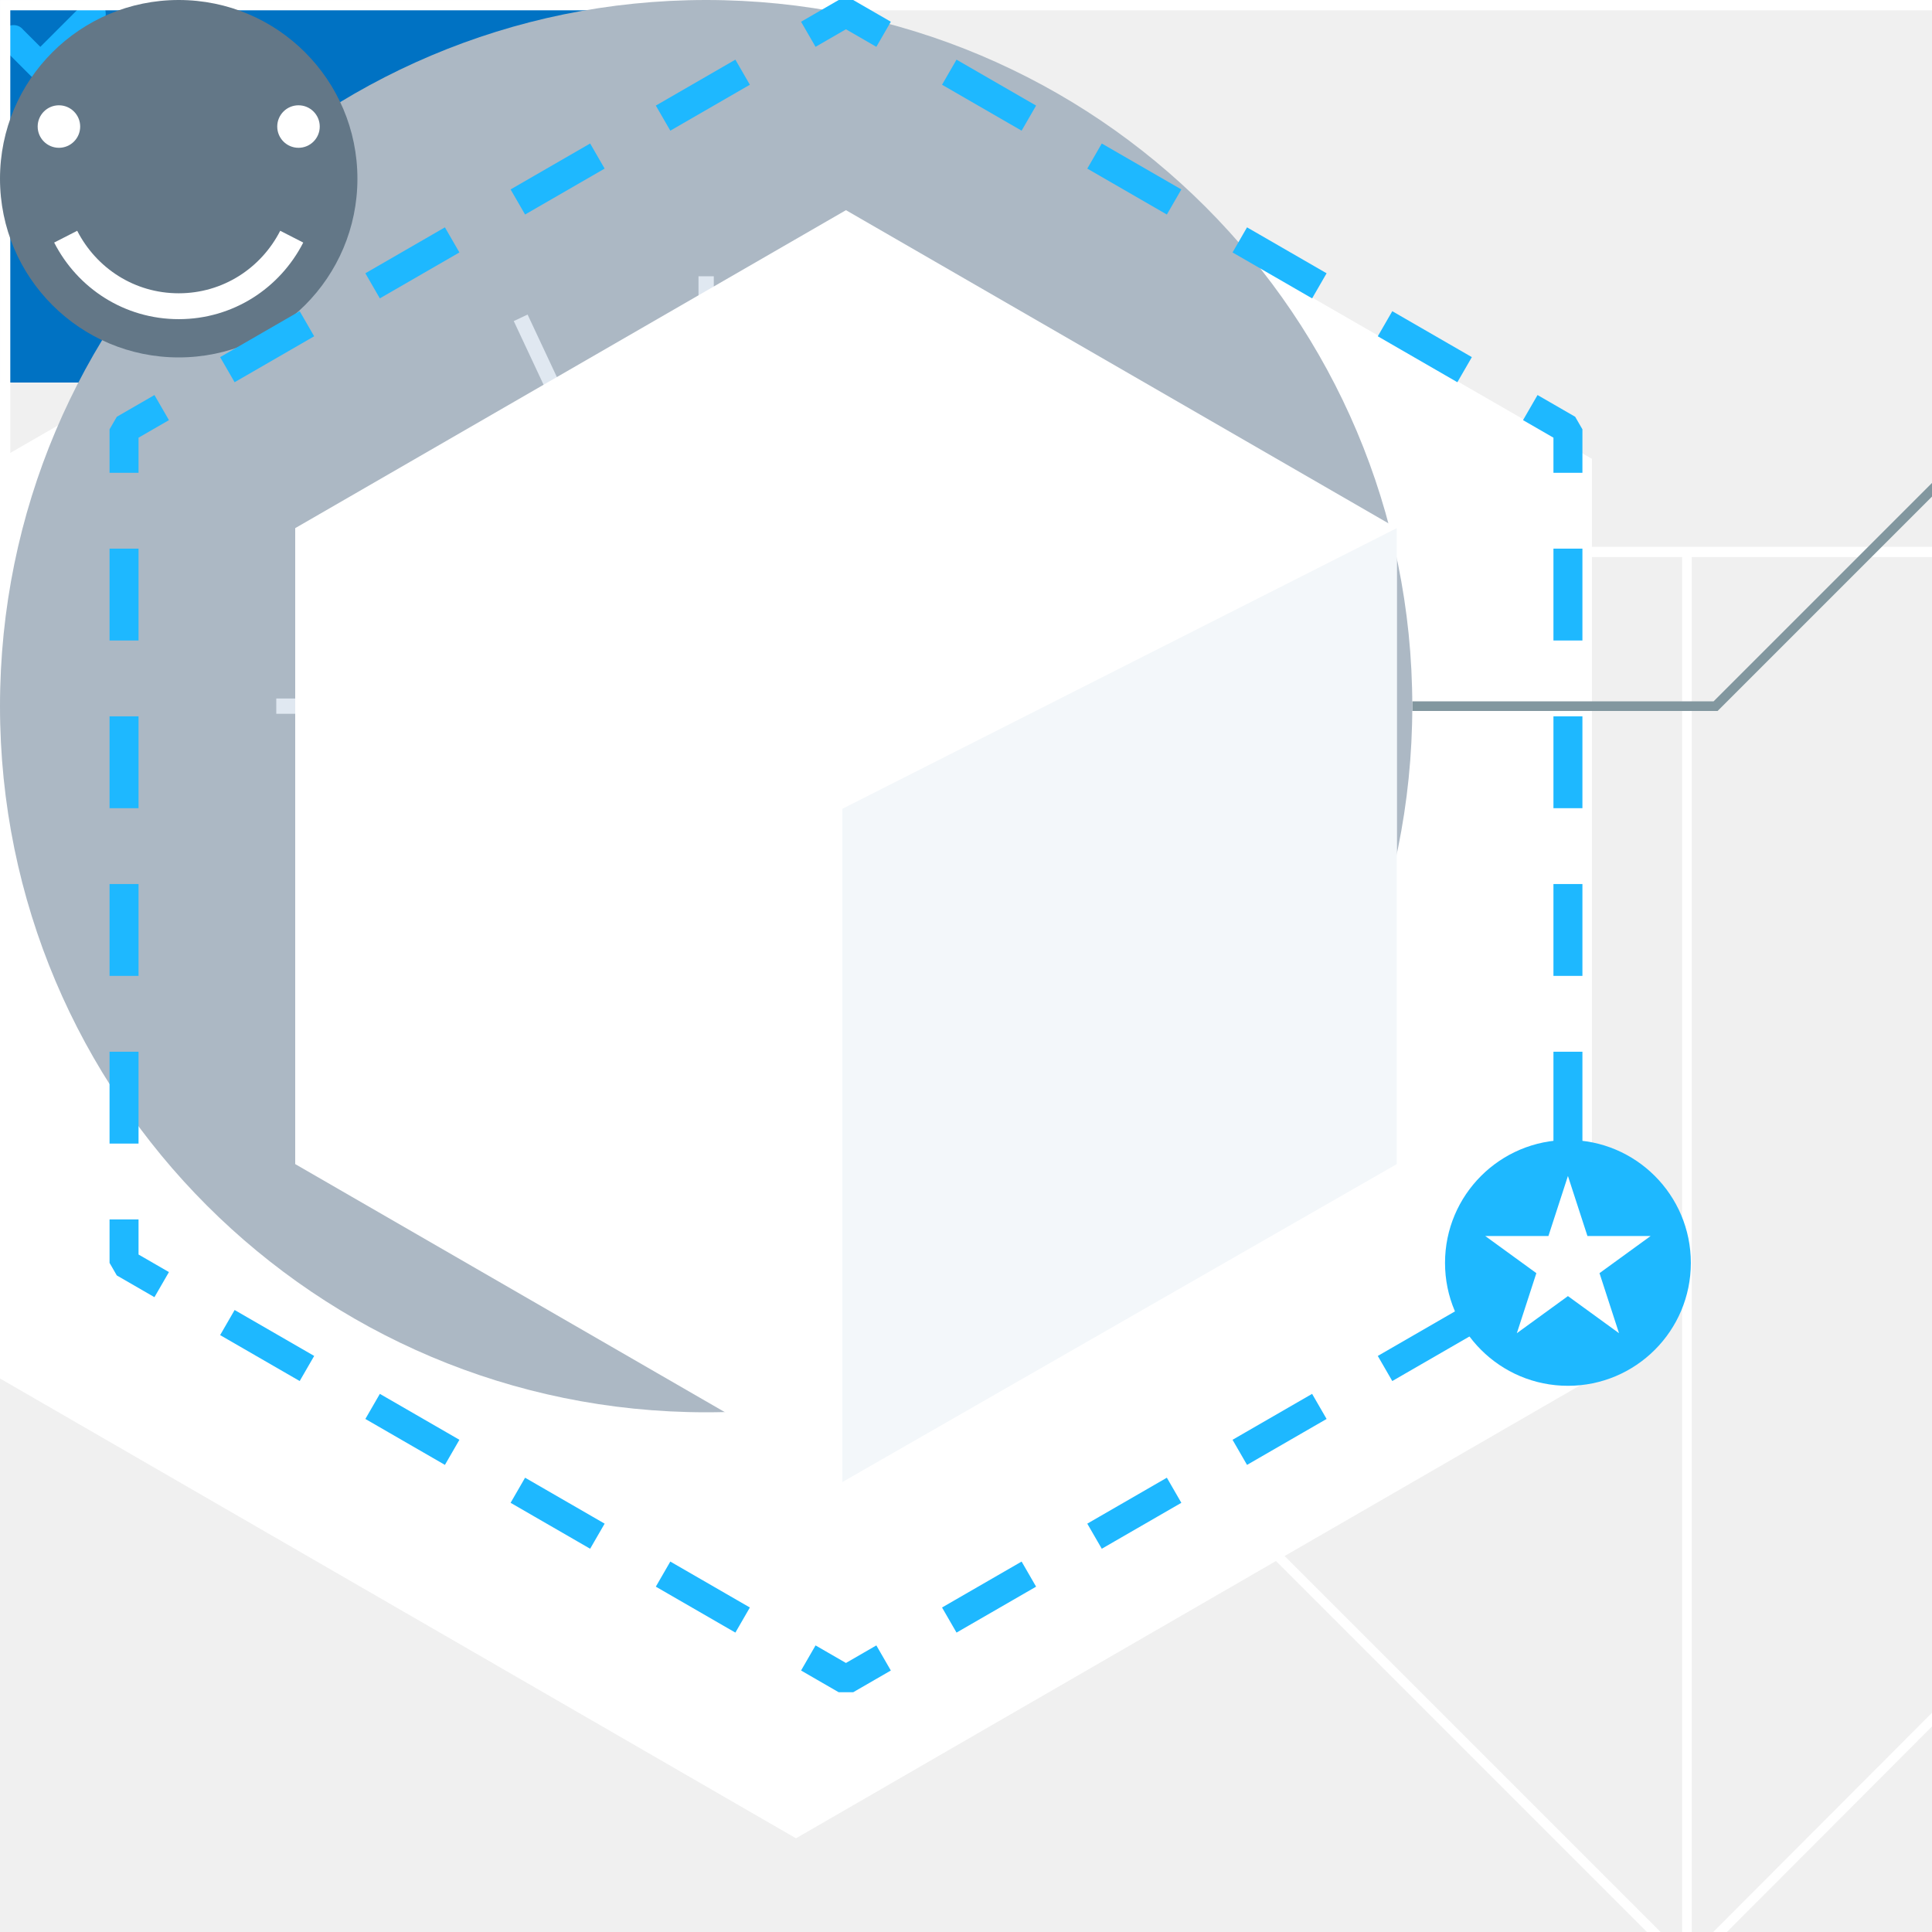
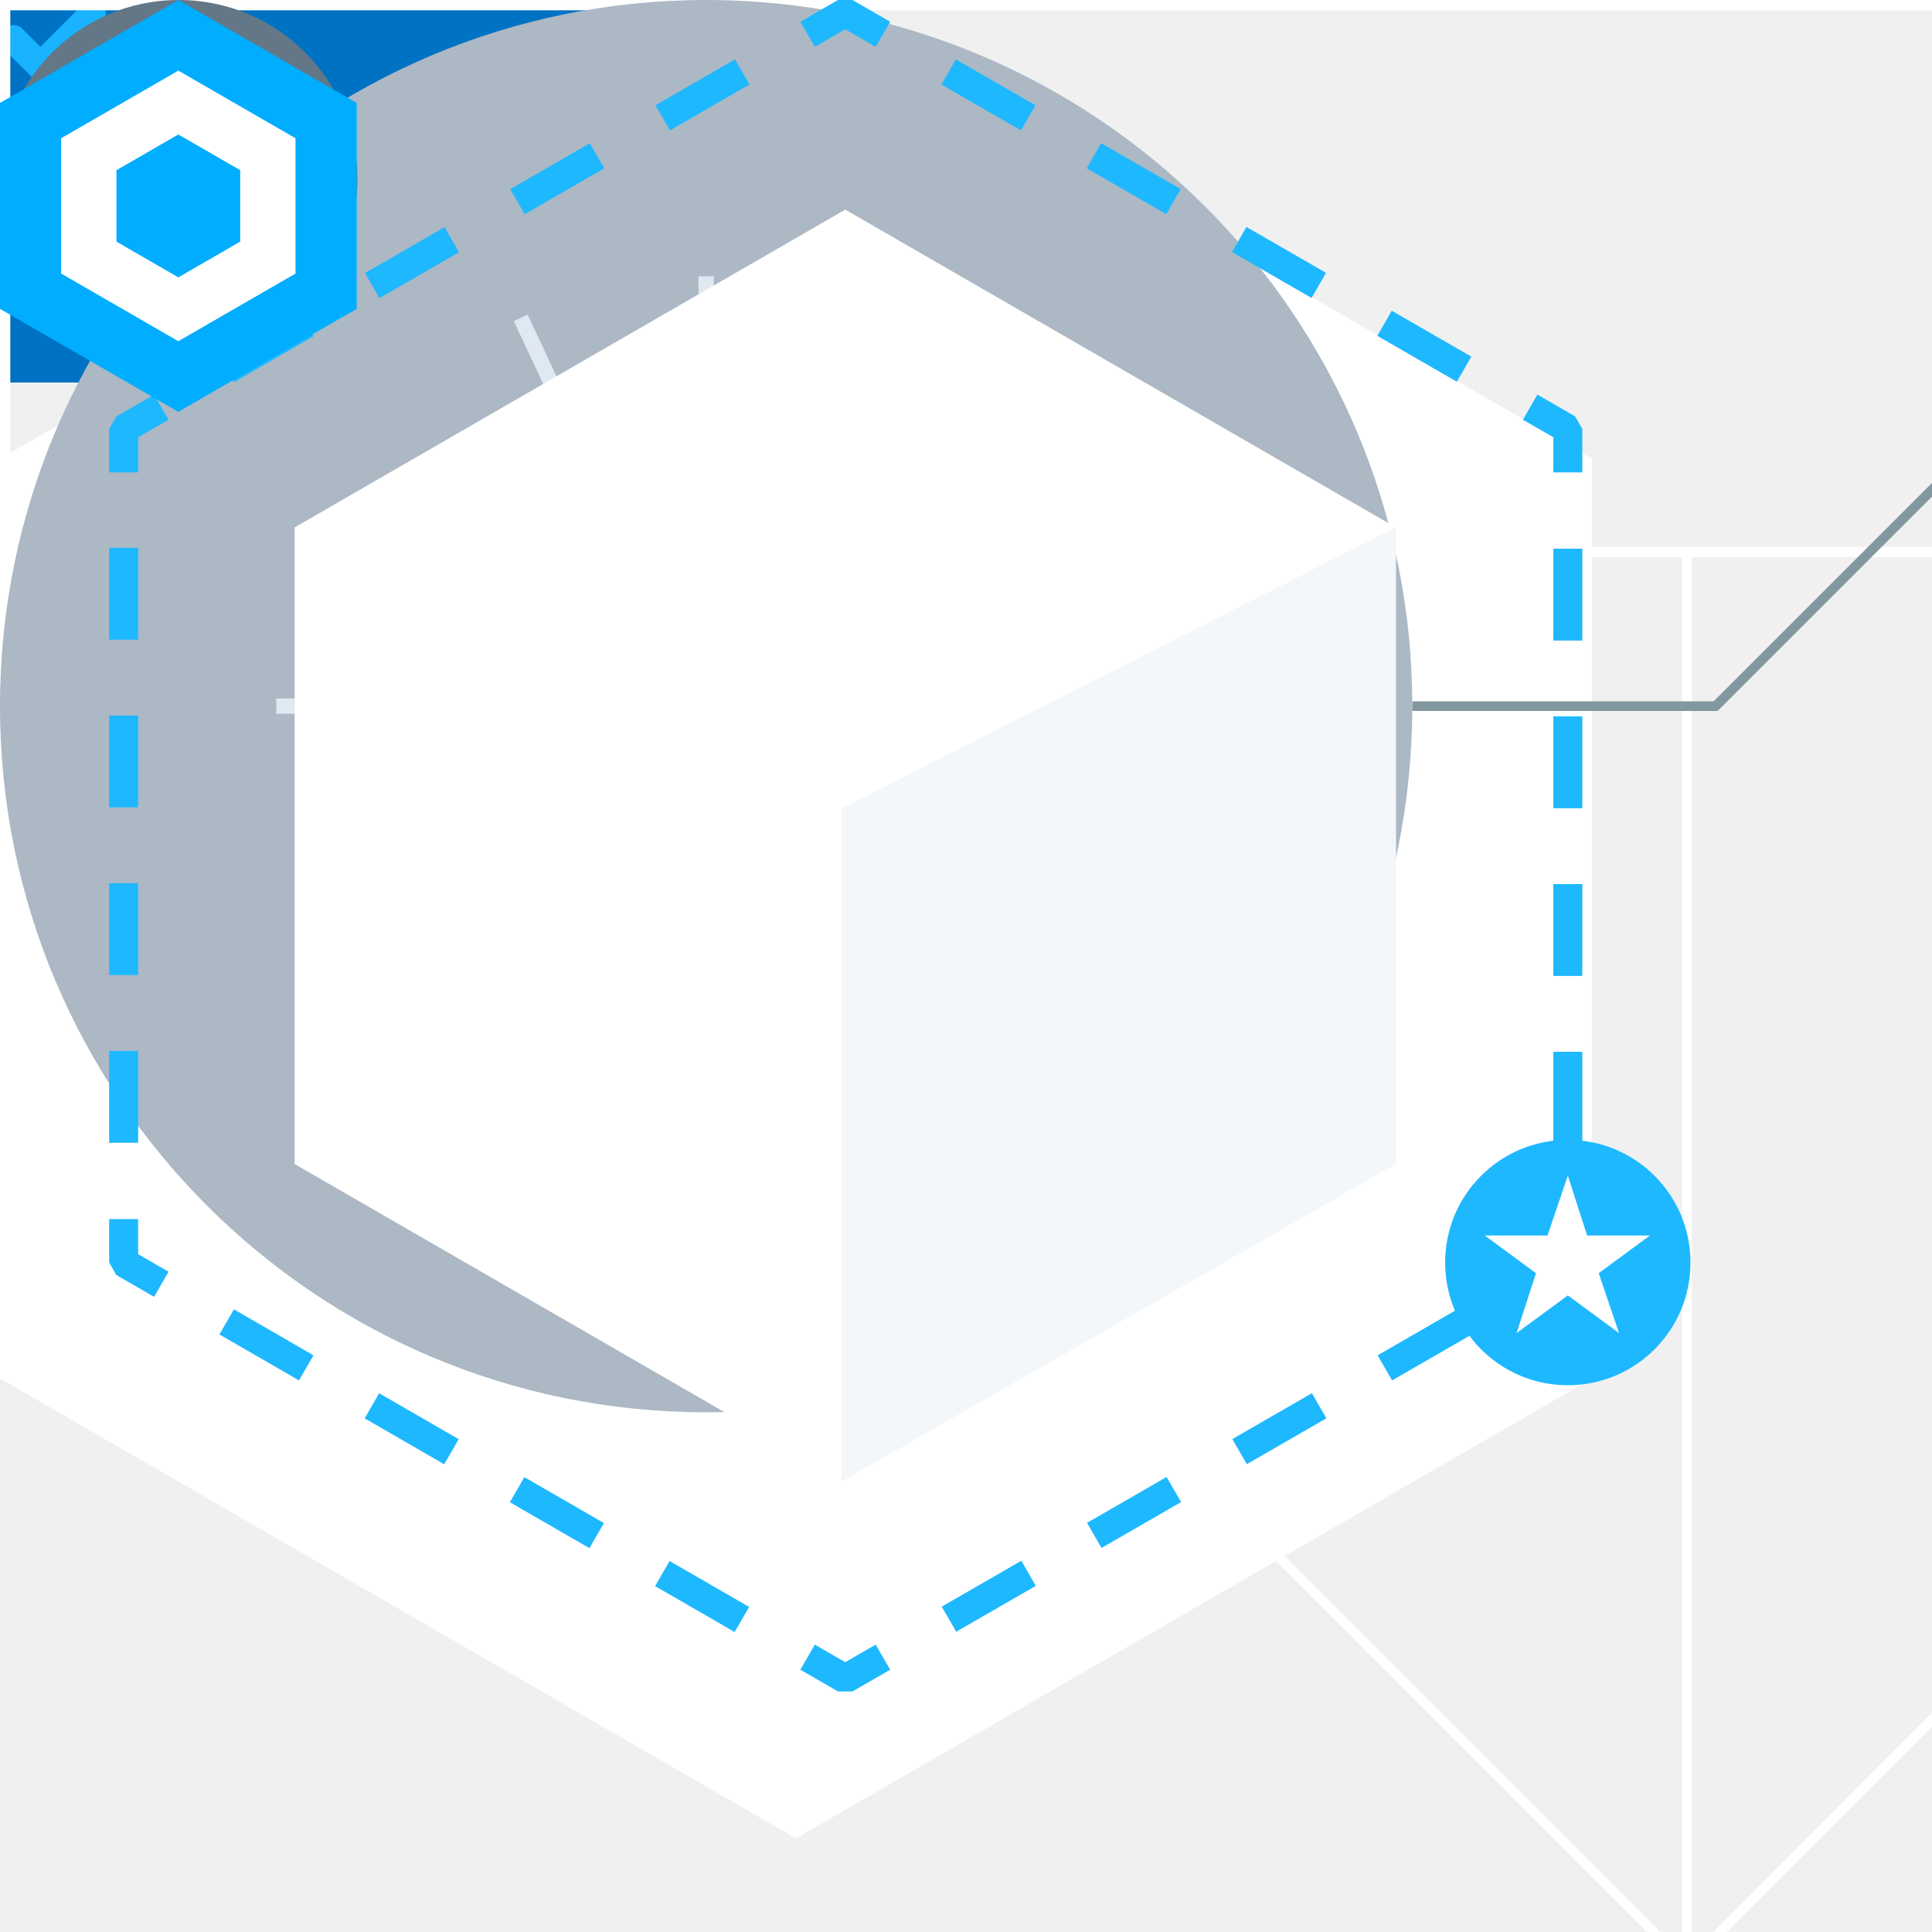
<svg xmlns="http://www.w3.org/2000/svg" xmlns:xlink="http://www.w3.org/1999/xlink" version="1.1" id="Layer_1" x="0px" y="0px" viewBox="0 0 200 200" style="enable-background:new 0 0 200 200;" xml:space="preserve">
  <style type="text/css">
	.st0{fill:#95A1A8;}
	.st1{fill:#0072C3;}
	.st2{fill:#FFFFFF;}
	.st3{fill:#19B3FF;}
	.st4{fill:none;stroke:#FFFFFF;stroke-miterlimit:10;}
	.st5{fill:none;stroke:#FFFFFF;stroke-width:1.065;stroke-miterlimit:10;}
	.st6{fill:none;stroke:#82979F;stroke-miterlimit:10;}
	.st7{fill:#ACB8C4;}
	.st8{fill:#D5DDE6;}
	.st9{fill:#DBE3EB;}
	.st10{clip-path:url(#SVGID_2_);}
	.st11{opacity:0.39;fill:url(#SVGID_3_);enable-background:new    ;}
	.st12{opacity:0.39;fill:url(#SVGID_4_);enable-background:new    ;}
	.st13{opacity:0.39;fill:url(#SVGID_5_);enable-background:new    ;}
	.st14{opacity:0.72;fill:url(#SVGID_6_);enable-background:new    ;}
	.st15{opacity:0.13;fill:url(#SVGID_7_);enable-background:new    ;}
	.st16{fill:#637787;}
	.st17{fill:none;stroke:#E0E8F1;stroke-width:1.583;stroke-miterlimit:10;}
	.st18{fill:none;stroke:#E0E8F1;stroke-width:1.583;stroke-miterlimit:10;stroke-dasharray:10.5,3;}
	.st19{fill:none;stroke:#E0E8F1;stroke-width:1.583;stroke-miterlimit:10;stroke-dasharray:10.45,2.986;}
	.st20{fill:none;stroke:#E0E8F1;stroke-width:1.583;stroke-miterlimit:10;stroke-dasharray:10.513,3.004;}
	.st21{fill:#E2EAF3;}
	.st22{fill:none;stroke:#E0E8F1;stroke-width:1.583;stroke-miterlimit:10;stroke-dasharray:14,4;}
	.st23{fill:none;stroke:#FFFFFF;stroke-width:2.678;stroke-miterlimit:10;}
	.st24{fill:none;stroke:#1EB8FF;stroke-width:3;stroke-linecap:square;stroke-linejoin:bevel;}
	.st25{fill:none;stroke:#1EB8FF;stroke-width:3;stroke-linecap:square;stroke-linejoin:bevel;stroke-dasharray:6.511,10.851;}
	.st26{fill:none;stroke:#1EB8FF;stroke-width:3;stroke-linecap:square;stroke-linejoin:bevel;stroke-dasharray:6.51,10.85;}
	.st27{fill:none;stroke:#1EB8FF;stroke-width:3;stroke-linecap:square;stroke-linejoin:bevel;stroke-dasharray:6.51,10.85;}
	.st28{fill:none;stroke:#1EB8FF;stroke-width:3;stroke-linecap:square;stroke-linejoin:bevel;stroke-dasharray:6.511,10.851;}
	.st29{fill:none;stroke:#43C4A6;stroke-width:2.307;stroke-miterlimit:10;}
	.st30{fill:#F3F7FA;}
	.st31{fill:#1EB8FF;}
	.st32{fill:none;}
+ 	.st33{fill:#00ADFE;}
</style>
  <g id="cancel-x-btn_x60_15x15">
    <path class="st0" d="M14.3,13.1c0.2,0.2,0.2,0.4,0.2,0.6s-0.1,0.4-0.2,0.6c-0.2,0.2-0.4,0.2-0.6,0.2s-0.4-0.1-0.6-0.2L7.3,8.5   l-5.8,5.8c-0.2,0.2-0.4,0.2-0.6,0.2c-0.1,0-0.3,0-0.3-0.1c-0.1,0-0.2-0.1-0.3-0.2C0.1,14.1,0,13.9,0,13.6c0-0.2,0.1-0.4,0.2-0.6   L6,7.2L0.3,1.5C0.2,1.4,0.2,1.3,0.1,1.2C0.1,1.1,0,1,0,0.9s0.1-0.3,0.1-0.4s0.1-0.2,0.2-0.3C0.5,0,0.7,0,0.9,0s0.4,0.1,0.6,0.2   L7.3,6l5.8-5.8C13.3,0,13.5,0,13.7,0s0.4,0.1,0.6,0.2c0.1,0.1,0.1,0.2,0.2,0.3c0,0.1,0.1,0.2,0.1,0.3s0,0.2-0.1,0.3   c0,0.1-0.1,0.2-0.2,0.3L8.5,7.2L14.3,13.1z" />
  </g>
  <g id="back-x-btn_x60_9x15">
    <path class="st0" d="M0,7.2l7-7C7.2,0,7.4,0,7.6,0S8,0.1,8.2,0.2c0.1,0.1,0.1,0.2,0.2,0.3c0,0.1,0.1,0.2,0.1,0.3s0,0.2-0.1,0.3   c0,0.1-0.1,0.2-0.2,0.3L2.4,7.2L8.2,13c0.2,0.2,0.2,0.4,0.2,0.6S8.3,14,8.2,14.2c-0.2,0.2-0.4,0.2-0.6,0.2c-0.2,0-0.4-0.1-0.6-0.2   L0,7.2z" />
  </g>
  <g id="next-arrow-btn_x60_94x40">
    <polygon class="st1" points="81.3,0 0,0 0,39.6 81.3,39.6 93.5,19.8  " />
  </g>
  <g id="create-hex_x60_165x191">
    <polygon class="st2" points="164.8,142.7 82.4,190.3 0,142.7 0,47.5 82.4,0 164.8,47.5  " />
  </g>
  <g id="dropdown-check_x60_12x9">
    <path class="st3" d="M3.175,7.85l-2.8-2.8c-0.5-0.6-0.5-1.5,0-2c0.6-0.6,1.5-0.6,2,0l1.8,1.8l4.4-4.4c0.5-0.6,1.5-0.6,2,0   c0.5,0.5,0.5,1.5,0,2l-5.4,5.4c-0.3,0.3-0.6,0.4-1,0.4S3.475,8.15,3.175,7.85z" />
  </g>
  <g id="whats-next_x60_350x205">
    <line class="st4" x1="174.633" y1="57.033" x2="174.633" y2="203.433" />
    <polyline class="st4" points="125.433,154.233 174.633,203.433 223.733,154.233  " />
    <rect x="0.533" y="0.533" class="st5" width="348.1" height="56.6" />
  </g>
  <g id="next-process_x60_453x456">
    <polyline class="st6" points="215.6,35.1 177.6,73.1 146.2,73.1  " />
    <polyline class="st6" points="237.4,150.6 275.4,112.6 306.8,112.6  " />
    <polyline class="st6" points="215.6,305.1 177.6,343.1 146.2,343.1  " />
    <polyline class="st6" points="237.4,420.6 275.4,382.6 306.8,382.6  " />
    <circle class="st7" cx="379.9" cy="382.7" r="73.1" />
    <g>
      <polygon class="st8" points="431.4,378.9 418.1,386.6 404.7,378.9 404.7,363.5 418.1,355.8 431.4,363.5   " />
      <polygon class="st2" points="404.7,363.5 418.1,371.2 431.4,363.5 418.1,355.8   " />
      <polygon class="st9" points="418.1,371.2 418.1,386.6 404.7,378.9 404.7,363.5   " />
    </g>
    <g>
      <polygon class="st8" points="410.9,390.4 381.2,407.5 351.5,390.4 351.5,356 381.2,338.9 410.9,356   " />
      <polygon class="st2" points="351.5,356 381.2,373.2 410.9,356 381.2,338.9   " />
      <polygon class="st9" points="381.2,373.2 381.2,407.5 351.5,390.4 351.5,356   " />
    </g>
    <g>
      <polygon class="st8" points="355.1,400.5 341.8,408.2 328.4,400.5 328.4,385 341.8,377.3 355.1,385   " />
      <polygon class="st2" points="328.4,385 341.8,392.7 355.1,385 341.8,377.3   " />
      <polygon class="st9" points="341.8,392.7 341.8,408.2 328.4,400.5 328.4,385   " />
    </g>
    <g>
      <polygon class="st8" points="374.4,411.4 361.1,419.1 347.7,411.4 347.7,396 361.1,388.3 374.4,396   " />
      <polygon class="st2" points="347.7,396 361.1,403.7 374.4,396 361.1,388.3   " />
      <polygon class="st9" points="361.1,403.7 361.1,419.1 347.7,411.4 347.7,396   " />
    </g>
    <circle class="st7" cx="73.1" cy="343.1" r="73.1" />
    <polygon class="st8" points="108.1,370.3 73.1,390.5 38.1,370.3 38.1,329.8 73.1,309.6 108.1,329.8  " />
    <polygon class="st2" points="38.1,329.8 73.1,350 108.1,329.8 73.1,309.6  " />
    <polygon class="st9" points="73.1,350 73.1,390.5 38.1,370.3 38.1,329.8  " />
    <g>
      <polygon class="st8" points="45.4,329.8 73.1,345.8 73.1,313.8   " />
      <polygon class="st9" points="73.1,313.8 73.1,345.8 100.8,329.8   " />
    </g>
    <g>
      <g>
        <g>
          <g>
-             <defs>
-               <polygon id="SVGID_1_" points="45.4,329.8 73.1,345.8 100.8,329.8 100.8,274.6 45.4,274.6       " />
-             </defs>
-             <clipPath id="SVGID_2_">
-               <use xlink:href="#SVGID_1_" style="overflow:visible;" />
-             </clipPath>
-             <g class="st10">
-               <polygon class="st2" points="93.2,319.3 73.1,330.9 53,319.3 53,296.1 73.1,284.5 93.2,296.1       " />
-               <polygon class="st2" points="53,296.1 73.1,307.7 93.2,296.1 73.1,284.5       " />
-               <polygon class="st2" points="73.1,307.7 73.1,330.9 53,319.3 53,296.1       " />
+             <g>
+               <defs>
+                 <polygon id="SVGID_1_" points="45.4,329.8 73.1,345.8 100.8,329.8 100.8,274.6 45.4,274.6        " />
+               </defs>
+               <clipPath id="SVGID_2_">
+                 <use xlink:href="#SVGID_1_" style="overflow:visible;" />
+               </clipPath>
+               <g class="st10">
+                 <polygon class="st2" points="93.2,319.3 73.1,330.9 53,319.3 53,296.1 73.1,284.5 93.2,296.1        " />
+                 <polygon class="st2" points="53,296.1 73.1,307.7 93.2,296.1 73.1,284.5        " />
+                 <polygon class="st2" points="73.1,307.7 73.1,330.9 53,319.3 53,296.1        " />
+               </g>
            </g>
          </g>
        </g>
      </g>
    </g>
-     <linearGradient id="SVGID_3_" gradientUnits="userSpaceOnUse" x1="91.05" y1="-105.171" x2="91.05" y2="-55.449" gradientTransform="matrix(1 0 0 -1 0 202)">
+     <linearGradient id="SVGID_3_" gradientUnits="userSpaceOnUse" x1="91.05" y1="305.171" x2="91.05" y2="255.449" gradientTransform="matrix(1 0 0 1 0 2)">
      <stop offset="0" style="stop-color:#FFFFFF" />
      <stop offset="1" style="stop-color:#FFFFFF;stop-opacity:0" />
    </linearGradient>
    <polygon class="st11" points="93.7,228.7 88.4,231.8 88.4,316.9 93.7,313.8  " />
-     <linearGradient id="SVGID_4_" gradientUnits="userSpaceOnUse" x1="66.4" y1="-106.236" x2="66.4" y2="-56.514" gradientTransform="matrix(1 0 0 -1 0 202)">
+     <linearGradient id="SVGID_4_" gradientUnits="userSpaceOnUse" x1="66.4" y1="306.236" x2="66.4" y2="256.514" gradientTransform="matrix(1 0 0 1 0 2)">
      <stop offset="0" style="stop-color:#FFFFFF" />
      <stop offset="1" style="stop-color:#FFFFFF;stop-opacity:0" />
    </linearGradient>
    <polygon class="st12" points="69.1,229.8 63.7,232.9 63.7,318 69.1,314.9  " />
-     <linearGradient id="SVGID_5_" gradientUnits="userSpaceOnUse" x1="61.75" y1="-101.906" x2="61.75" y2="-49.459" gradientTransform="matrix(1 0 0 -1 0 202)">
+     <linearGradient id="SVGID_5_" gradientUnits="userSpaceOnUse" x1="61.75" y1="301.906" x2="61.75" y2="249.459" gradientTransform="matrix(1 0 0 1 0 2)">
      <stop offset="0" style="stop-color:#FFFFFF" />
      <stop offset="1" style="stop-color:#FFFFFF;stop-opacity:0" />
    </linearGradient>
    <polygon class="st13" points="67.9,221.2 55.6,229.1 55.6,314.2 67.9,306.3  " />
-     <linearGradient id="SVGID_6_" gradientUnits="userSpaceOnUse" x1="55.6" y1="-88.174" x2="55.6" y2="-37.897" gradientTransform="matrix(1 0 0 -1 0 202)">
+     <linearGradient id="SVGID_6_" gradientUnits="userSpaceOnUse" x1="55.6" y1="288.174" x2="55.6" y2="237.897" gradientTransform="matrix(1 0 0 1 0 2)">
      <stop offset="0" style="stop-color:#FFFFFF" />
      <stop offset="1" style="stop-color:#FFFFFF;stop-opacity:0" />
    </linearGradient>
    <polygon class="st14" points="58.3,235.5 52.9,238.6 52.9,297 58.3,293.9  " />
-     <linearGradient id="SVGID_7_" gradientUnits="userSpaceOnUse" x1="-2251.275" y1="-106.412" x2="-2251.275" y2="-57.481" gradientTransform="matrix(-1 0 0 -1 -2167.525 202)">
+     <linearGradient id="SVGID_7_" gradientUnits="userSpaceOnUse" x1="-2249.275" y1="306.412" x2="-2249.275" y2="257.481" gradientTransform="matrix(-1 0 0 1 -2165.525 2)">
      <stop offset="0" style="stop-color:#FFFFFF" />
      <stop offset="1" style="stop-color:#FFFFFF;stop-opacity:0" />
    </linearGradient>
    <polygon class="st15" points="79.1,231.2 88.4,235 88.4,318 79.1,314.2  " />
    <circle class="st16" cx="226.5" cy="433" r="18.5" />
    <circle class="st16" cx="226.5" cy="298.5" r="18.5" />
    <circle class="st16" cx="226.5" cy="164" r="18.5" />
    <circle class="st16" cx="226.5" cy="29.6" r="18.5" />
    <path class="st2" d="M226.1,26.3l-2.2,2.3l-1.6-1.7l4.2-4.2h2.5V36h-2.8L226.1,26.3L226.1,26.3z" />
    <path class="st2" d="M221,168.2c5.5-4,7.1-5.4,7.1-7c0-1.2-1.1-1.7-2.2-1.7c-1.5,0-2.7,0.6-3.6,1.5l-1.6-1.9   c1.3-1.5,3.3-2.2,5.1-2.2c2.8,0,5.1,1.6,5.1,4.3c0,2.3-1.9,4.3-5.5,6.8h5.6v2.5h-10V168.2z" />
    <path class="st2" d="M222.2,301.9c0.9,1,2.4,1.5,3.7,1.5c1.6,0,2.5-0.7,2.5-1.7c0-1.1-0.8-1.6-2.7-1.6c-0.6,0-1.5,0-1.7,0v-2.5   c0.2,0,1.2,0,1.7,0c1.5,0,2.5-0.5,2.5-1.5c0-1.1-1.1-1.6-2.5-1.6c-1.3,0-2.5,0.5-3.4,1.4l-1.4-1.8c1.1-1.2,2.8-2.1,5.1-2.1   c3.1,0,5,1.4,5,3.6c0,1.7-1.4,2.8-2.9,3c1.4,0.1,3.1,1.2,3.1,3.2c0,2.3-2.1,3.9-5.3,3.9c-2.5,0-4.3-0.9-5.3-2.1L222.2,301.9z" />
    <path class="st2" d="M227.1,437.8h-6.4v-2.2l5.3-8.3h3.9v8.1h1.7v2.5h-1.7v2.8h-2.8V437.8L227.1,437.8z M223.5,435.3h3.6v-5.6   L223.5,435.3z" />
    <circle class="st7" cx="379.9" cy="112.7" r="73.1" />
    <g id="hex-platform_1_">
      <g id="_x3E_bg_1_">
        <g>
          <polyline class="st17" points="419.2,127.6 419.2,134.6 413.1,138.1     " />
          <line class="st18" x1="410.5" y1="139.6" x2="388.4" y2="152.3" />
          <polyline class="st17" points="387.1,153 381.1,156.5 375,153     " />
          <line class="st19" x1="372.4" y1="151.5" x2="350.4" y2="138.8" />
          <polyline class="st17" points="349.1,138.1 343.1,134.6 343.1,127.6     " />
          <line class="st20" x1="343.1" y1="124.6" x2="343.1" y2="99.1" />
          <polyline class="st17" points="343.1,97.6 343.1,90.6 349.1,87.1     " />
          <line class="st19" x1="351.7" y1="85.6" x2="373.7" y2="72.9" />
          <polyline class="st17" points="375,72.1 381.1,68.6 387.1,72.1     " />
          <line class="st18" x1="389.7" y1="73.6" x2="411.8" y2="86.3" />
          <polyline class="st17" points="413.1,87.1 419.2,90.6 419.2,97.6     " />
          <line class="st20" x1="419.2" y1="100.6" x2="419.2" y2="126.1" />
        </g>
      </g>
      <g id="logo-horizontal_1_">
        <g>
          <polygon class="st2" points="399.7,132.5 380.9,142.1 361.6,132.3 380.4,122.5     " />
          <polygon class="st21" points="391.7,128.4 380.6,134.1 369.3,128.2 380.4,122.5     " />
          <polygon class="st8" points="380.9,142.1 399.7,132.5 399.7,135.3 380.9,144.9     " />
          <polygon class="st9" points="380.9,142.1 361.6,132.3 361.6,135.1 380.9,144.9     " />
        </g>
        <g>
          <polygon class="st8" points="381.1,126.4 396.4,118.6 396.4,120.8 381.1,128.7     " />
          <polygon class="st9" points="381.1,126.4 365.7,118.6 365.7,120.8 381.1,128.7     " />
          <polygon class="st2" points="396.4,118.6 381.1,126.4 365.7,118.6 381.1,110.7     " />
          <polygon class="st21" points="392.4,116.4 381.1,122.3 369.8,116.4 381.1,110.7     " />
        </g>
        <g>
          <polygon class="st8" points="381.1,114.1 399.7,104.5 399.7,107.4 381.1,116.9     " />
          <polygon class="st9" points="381.1,114.1 362.4,104.5 362.4,107.4 381.1,116.9     " />
          <polygon class="st2" points="399.7,104.5 381.1,114.1 362.4,104.5 381.1,95     " />
          <polygon class="st21" points="394.8,102 381.1,109.1 367.3,102 381.1,95     " />
        </g>
        <g>
          <polygon class="st2" points="399.7,89.7 380.9,99.4 362.1,89.7 380.9,80.1     " />
          <polygon class="st8" points="380.9,99.4 399.7,89.7 399.7,92.7 380.9,102.4     " />
          <polygon class="st9" points="380.9,99.4 362.1,89.7 362.1,92.7 380.9,102.4     " />
        </g>
      </g>
    </g>
    <path class="st22" d="M399.7,102" />
    <circle class="st7" cx="73.1" cy="73.1" r="73.1" />
    <polygon class="st8" points="96.5,86.6 73.1,100.1 49.7,86.6 49.7,59.6 73.1,46.1 96.5,59.6  " />
    <polygon class="st2" points="49.7,59.6 73.1,73.1 96.5,59.6 73.1,46.1  " />
    <polygon class="st9" points="73.1,73.1 73.1,100.1 49.7,86.6 49.7,59.6  " />
    <line class="st17" x1="73.1" y1="40.9" x2="73.1" y2="28.6" />
    <line class="st17" x1="87.1" y1="44" x2="92.3" y2="32.9" />
    <line class="st17" x1="59.1" y1="44" x2="53.9" y2="32.9" />
    <line class="st17" x1="73.1" y1="105.3" x2="73.1" y2="117.6" />
    <line class="st17" x1="87.1" y1="102.2" x2="92.3" y2="113.4" />
    <line class="st17" x1="59.1" y1="102.2" x2="53.9" y2="113.4" />
    <line class="st17" x1="105.3" y1="73.1" x2="117.6" y2="73.1" />
    <line class="st17" x1="102.2" y1="87.1" x2="113.3" y2="92.3" />
    <line class="st17" x1="102.2" y1="59.1" x2="113.3" y2="53.9" />
    <line class="st17" x1="40.9" y1="73.1" x2="28.6" y2="73.1" />
    <line class="st17" x1="44" y1="87.1" x2="32.8" y2="92.3" />
    <line class="st17" x1="44" y1="59.1" x2="32.8" y2="53.9" />
  </g>
  <g id="gray-smiler_x60_37x37">
    <circle class="st16" cx="18.5" cy="18.5" r="18.5" />
    <path class="st23" d="M6.8,24.5c2.2,4.3,6.6,7.2,11.7,7.2s9.5-2.9,11.7-7.2" />
    <circle class="st2" cx="30.9" cy="13.1" r="2.2" />
    <circle class="st2" cx="6.1" cy="13.1" r="2.2" />
  </g>
  <g id="no-provider-illo_x60_176x176">
-     <polygon class="st2" points="144.594,120.506 87.573,153.424 30.56,120.506 30.56,54.673 87.573,21.757 144.594,54.673  " />
+     <polygon class="st2" points="144.5,120.499 87.5,153.399 30.5,120.499 30.5,54.599 87.5,21.699 144.5,54.599  " />
    <g>
      <g>
-         <polyline class="st24" points="162.312,127.734 162.312,130.734 159.714,132.234    " />
-         <line class="st25" x1="150.316" y1="137.66" x2="94.869" y2="169.67" />
-         <polyline class="st24" points="90.17,172.382 87.572,173.882 84.974,172.382    " />
-         <line class="st26" x1="75.577" y1="166.957" x2="20.138" y2="134.947" />
-         <polyline class="st24" points="15.439,132.234 12.841,130.734 12.841,127.734    " />
-         <line class="st27" x1="12.841" y1="116.884" x2="12.841" y2="52.868" />
-         <polyline class="st24" points="12.841,47.443 12.841,44.443 15.44,42.943    " />
-         <line class="st27" x1="24.836" y1="37.518" x2="80.276" y2="5.511" />
-         <polyline class="st24" points="84.974,2.799 87.572,1.299 90.17,2.799    " />
-         <line class="st28" x1="99.568" y1="8.224" x2="155.015" y2="40.231" />
-         <polyline class="st24" points="159.714,42.943 162.312,44.443 162.312,47.443    " />
-         <line class="st27" x1="162.312" y1="58.293" x2="162.312" y2="122.309" />
-       </g>
-     </g>
-     <path class="st29" d="M88.039,110.436" />
-     <path class="st29" d="M87.577,67.27" />
-     <path class="st29" d="M66.69,88.851" />
-     <path class="st29" d="M109.851,88.851" />
-     <polygon class="st30" points="144.594,54.673 87.197,83.728 87.197,153.424 144.594,120.506  " />
-     <circle class="st31" cx="162.312" cy="130.734" r="12.724" />
-     <circle class="st32" cx="12.724" cy="130.734" r="12.724" />
-     <polygon class="st2" points="162.312,121.737 164.332,127.954 170.869,127.954 165.58,131.796 167.6,138.013 162.312,134.171    157.023,138.013 159.043,131.796 153.755,127.954 160.292,127.954  " />
+         <polyline class="st24" points="162.3,127.699 162.3,130.699 159.7,132.199    " />
+         <line class="st25" x1="150.3" y1="137.599" x2="94.8" y2="169.599" />
+         <polyline class="st24" points="90.1,172.299 87.5,173.799 84.9,172.299    " />
+         <line class="st26" x1="75.5" y1="166.899" x2="20.1" y2="134.899" />
+         <polyline class="st24" points="15.4,132.199 12.8,130.699 12.8,127.699    " />
+         <line class="st27" x1="12.8" y1="116.799" x2="12.8" y2="52.799" />
+         <polyline class="st24" points="12.8,47.399 12.8,44.399 15.4,42.899    " />
+         <line class="st27" x1="24.8" y1="37.499" x2="80.2" y2="5.499" />
+         <polyline class="st24" points="84.9,2.799 87.5,1.299 90.1,2.799    " />
+         <line class="st28" x1="99.5" y1="8.199" x2="155" y2="40.199" />
+         <polyline class="st24" points="159.7,42.899 162.3,44.399 162.3,47.399    " />
+         <line class="st27" x1="162.3" y1="58.299" x2="162.3" y2="122.299" />
+       </g>
+     </g>
+     <path class="st29" d="M88,110.399" />
+     <path class="st29" d="M87.5,67.199" />
+     <path class="st29" d="M66.6,88.799" />
+     <path class="st29" d="M109.8,88.799" />
+     <polygon class="st30" points="144.5,54.599 87.1,83.699 87.1,153.399 144.5,120.499  " />
+     <circle class="st31" cx="162.3" cy="130.699" r="12.7" />
+     <circle class="st32" cx="12.7" cy="130.699" r="12.7" />
+     <polygon class="st2" points="162.3,121.699 164.3,127.899 170.8,127.899 165.5,131.799 167.6,137.999 162.3,134.099 157,137.999    159,131.799 153.7,127.899 160.2,127.899  " />
+   </g>
+   <g id="new-custom_x60_37x43">
+     <polygon class="st33" points="36.922,31.973 18.46,42.631 0,31.973 0,10.657 18.46,0 36.922,10.657  " />
+     <polygon class="st2" points="30.592,28.318 18.46,35.322 6.33,28.318 6.33,14.312 18.46,7.309 30.592,14.312  " />
+     <polygon class="st33" points="24.865,25.013 18.461,28.71 12.056,25.013 12.056,17.618 18.461,13.921 24.865,17.618  " />
  </g>
</svg>
